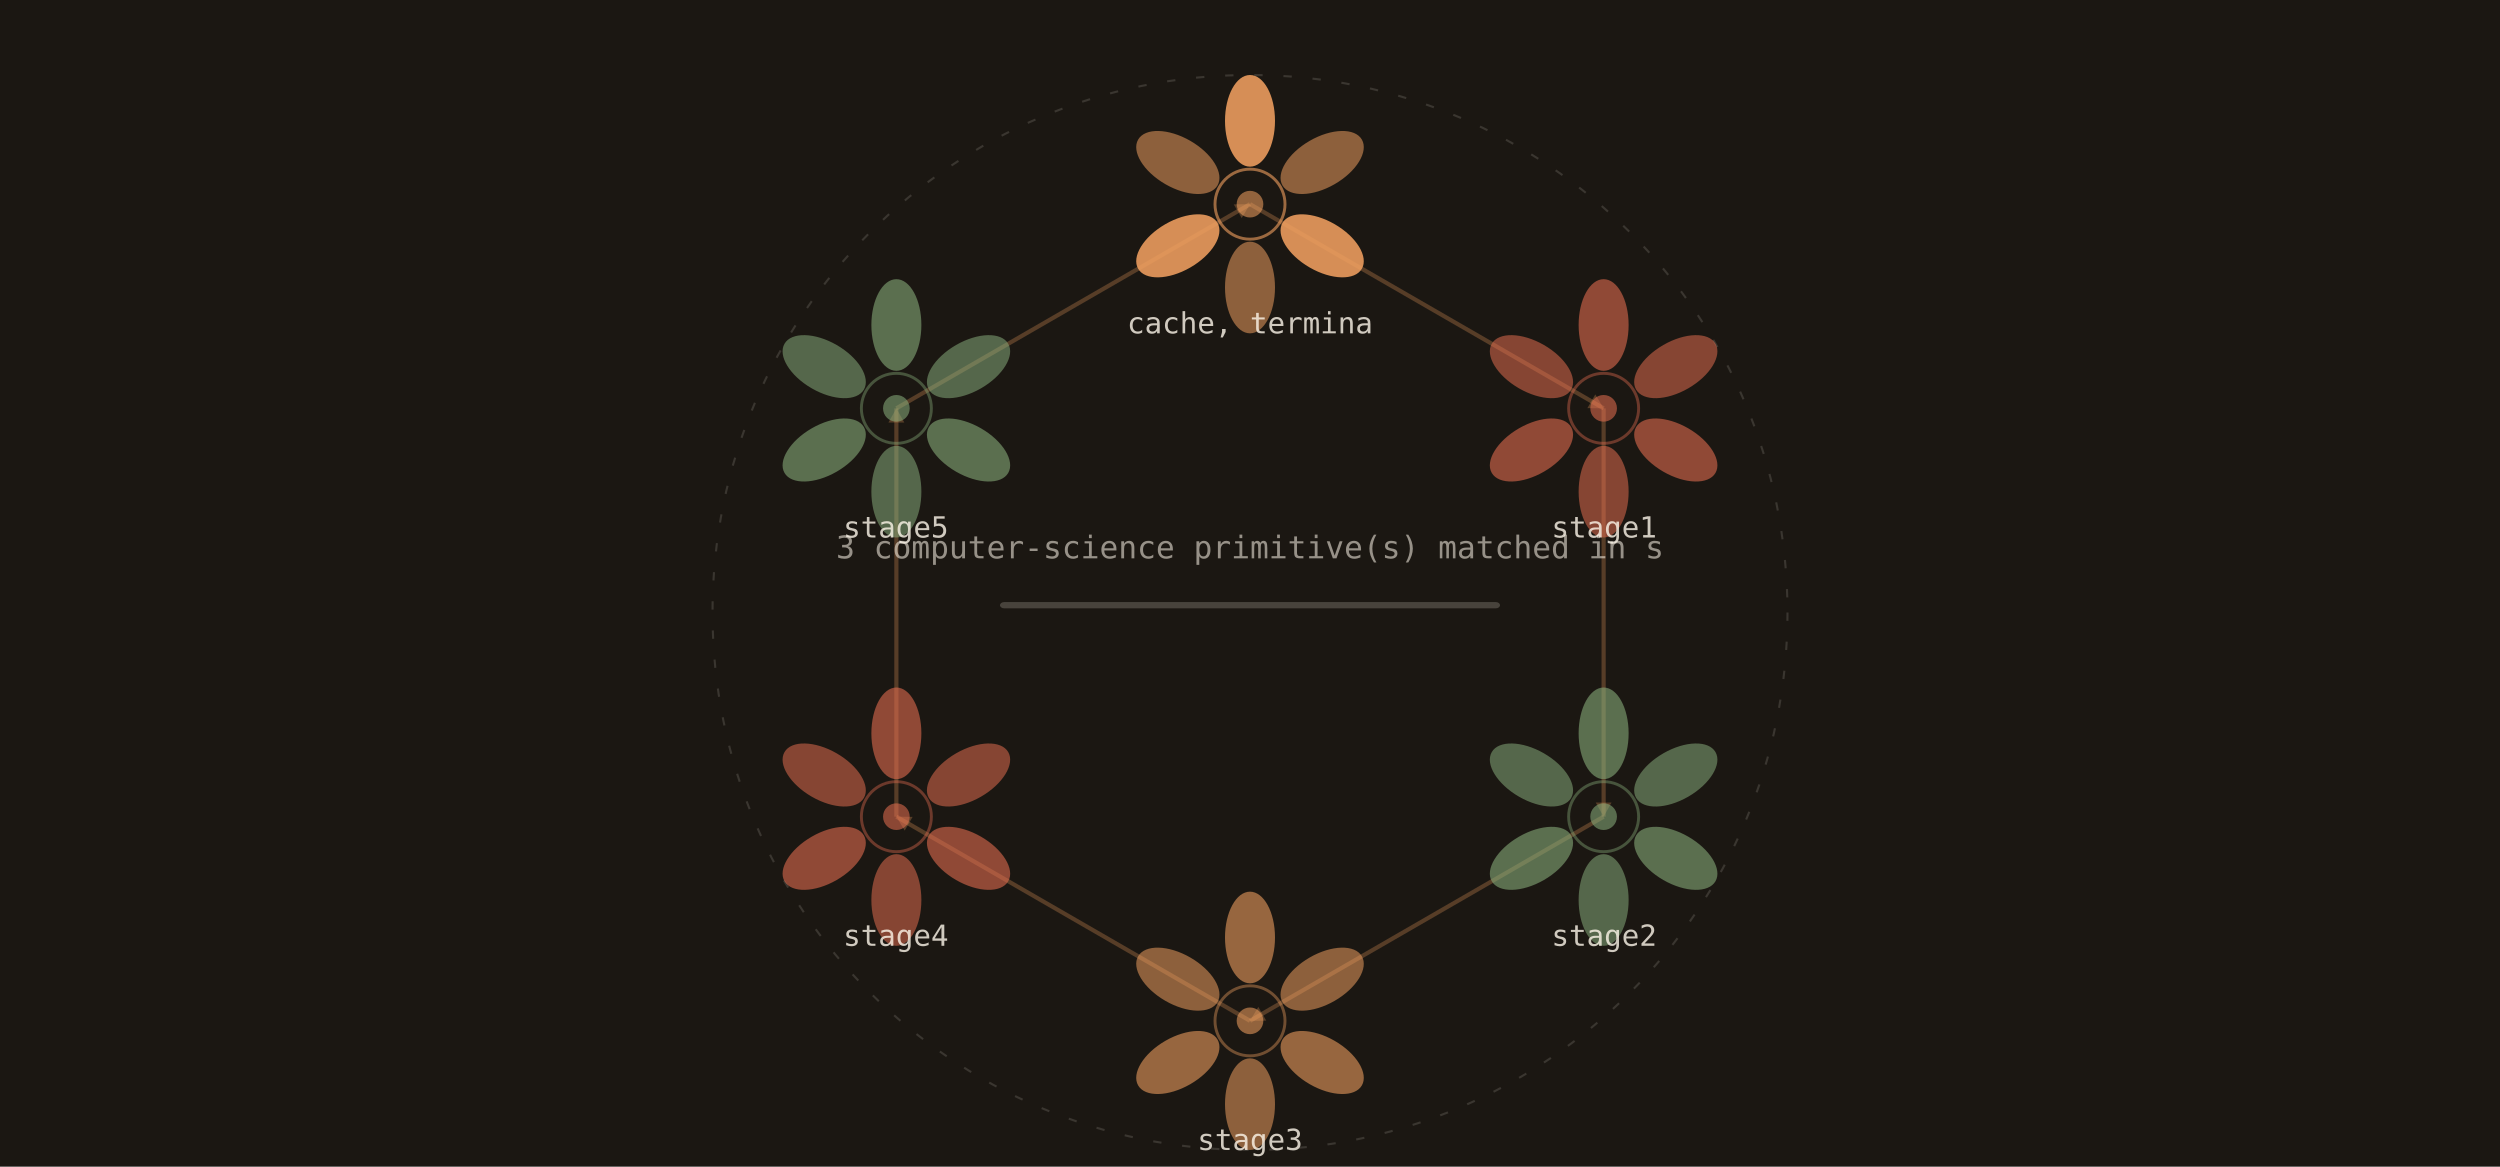
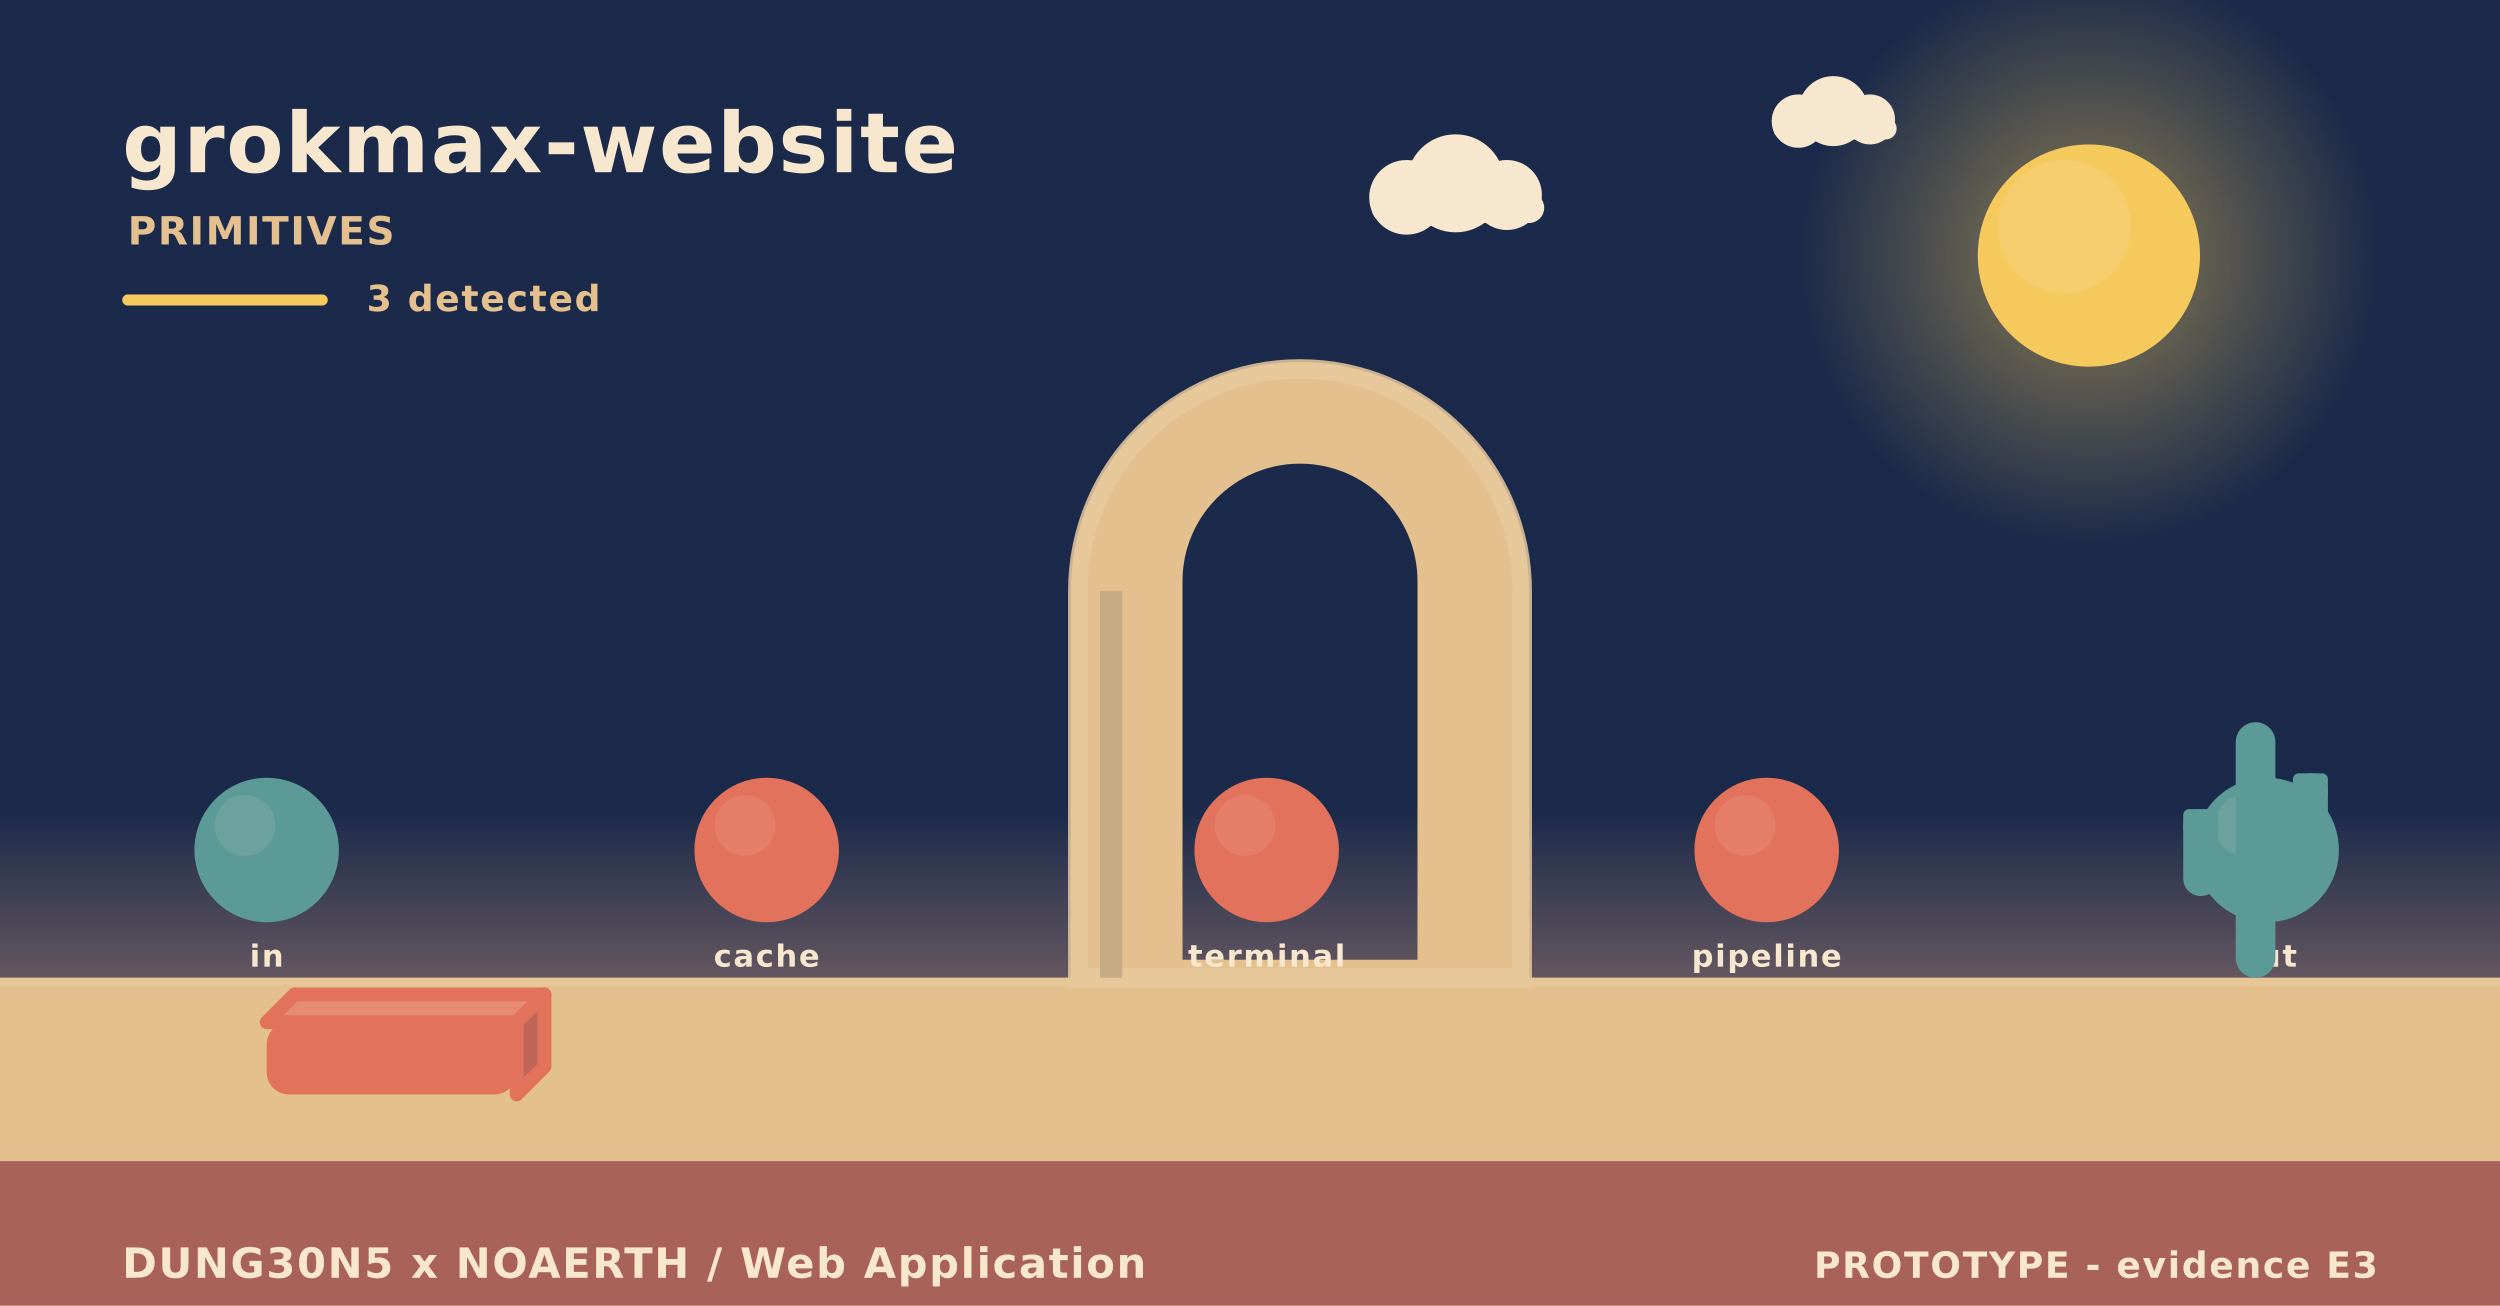
- <svg xmlns="http://www.w3.org/2000/svg" viewBox="0 0 1200 560" width="1200" height="560" role="img" aria-label="grokmax-website state machine">
-   <rect width="1200" height="560" fill="#1b1712" />
-   <defs>
-     <linearGradient id="gs" x1="0" y1="0" x2="1" y2="1">
-       <stop offset="0%" stop-color="#f4a261" />
-       <stop offset="100%" stop-color="#e76f51" />
-     </linearGradient>
-   </defs>
-   <circle cx="600.00" cy="294.00" r="258.00" fill="none" stroke="rgba(253,246,233,0.140)" stroke-width="1.00" opacity="1.00" stroke-dasharray="4 10" />
-   <line x1="600.00" y1="98.00" x2="769.74" y2="196.00" stroke="rgba(244,162,97,0.500)" stroke-width="2.00" opacity="0.55" />
-   <polygon points="769.74,196.00 765.75,189.31 761.95,195.89" fill="rgba(244,162,97,0.500)" opacity="0.55" />
-   <line x1="769.74" y1="196.00" x2="769.74" y2="392.00" stroke="rgba(244,162,97,0.500)" stroke-width="2.00" opacity="0.55" />
-   <polygon points="769.74,392.00 773.54,385.20 765.94,385.20" fill="rgba(244,162,97,0.500)" opacity="0.55" />
-   <line x1="769.74" y1="392.00" x2="600.00" y2="490.00" stroke="rgba(244,162,97,0.500)" stroke-width="2.00" opacity="0.55" />
-   <polygon points="600.00,490.00 607.79,489.89 603.99,483.31" fill="rgba(244,162,97,0.500)" opacity="0.55" />
-   <line x1="600.00" y1="490.00" x2="430.26" y2="392.00" stroke="rgba(244,162,97,0.500)" stroke-width="2.00" opacity="0.55" />
-   <polygon points="430.26,392.00 434.25,398.69 438.05,392.11" fill="rgba(244,162,97,0.500)" opacity="0.55" />
-   <line x1="430.26" y1="392.00" x2="430.26" y2="196.00" stroke="rgba(244,162,97,0.500)" stroke-width="2.00" opacity="0.55" />
-   <polygon points="430.26,196.00 426.46,202.80 434.06,202.80" fill="rgba(244,162,97,0.500)" opacity="0.55" />
-   <line x1="430.26" y1="196.00" x2="600.00" y2="98.00" stroke="rgba(244,162,97,0.500)" stroke-width="2.00" opacity="0.55" />
-   <polygon points="600.00,98.00 592.21,98.11 596.01,104.69" fill="rgba(244,162,97,0.500)" opacity="0.55" />
-   <ellipse cx="600.00" cy="58.00" rx="12.00" ry="22.00" fill="rgba(244,162,97,0.900)" opacity="0.95" transform="rotate(0.0 600.00 58.00)" />
-   <ellipse cx="634.64" cy="78.00" rx="12.00" ry="22.00" fill="rgba(244,162,97,0.550)" opacity="0.95" transform="rotate(60.0 634.64 78.00)" />
-   <ellipse cx="634.64" cy="118.00" rx="12.00" ry="22.00" fill="rgba(244,162,97,0.900)" opacity="0.95" transform="rotate(120.0 634.64 118.00)" />
-   <ellipse cx="600.00" cy="138.00" rx="12.00" ry="22.00" fill="rgba(244,162,97,0.550)" opacity="0.95" transform="rotate(180.0 600.00 138.00)" />
-   <ellipse cx="565.36" cy="118.00" rx="12.00" ry="22.00" fill="rgba(244,162,97,0.900)" opacity="0.95" transform="rotate(240.0 565.36 118.00)" />
-   <ellipse cx="565.36" cy="78.00" rx="12.00" ry="22.00" fill="rgba(244,162,97,0.550)" opacity="0.95" transform="rotate(300.0 565.36 78.00)" />
-   <circle cx="600.00" cy="98.00" r="16.80" fill="none" stroke="rgba(244,162,97,0.900)" stroke-width="1.40" opacity="0.66" />
-   <circle cx="600.00" cy="98.00" r="6.40" fill="rgba(244,162,97,0.550)" opacity="1.00" />
-   <text x="600" y="160" font-family="ui-monospace,Menlo,monospace" font-size="14" fill="rgba(253,246,233,0.800)" text-anchor="middle">cache, termina</text>
-   <ellipse cx="769.74" cy="156.00" rx="12.00" ry="22.00" fill="rgba(231,111,81,0.600)" opacity="0.95" transform="rotate(0.0 769.74 156.00)" />
-   <ellipse cx="804.38" cy="176.00" rx="12.00" ry="22.00" fill="rgba(231,111,81,0.550)" opacity="0.95" transform="rotate(60.0 804.38 176.00)" />
-   <ellipse cx="804.38" cy="216.00" rx="12.00" ry="22.00" fill="rgba(231,111,81,0.600)" opacity="0.95" transform="rotate(120.0 804.38 216.00)" />
-   <ellipse cx="769.74" cy="236.00" rx="12.00" ry="22.00" fill="rgba(231,111,81,0.550)" opacity="0.95" transform="rotate(180.0 769.74 236.00)" />
-   <ellipse cx="735.10" cy="216.00" rx="12.00" ry="22.00" fill="rgba(231,111,81,0.600)" opacity="0.95" transform="rotate(240.0 735.10 216.00)" />
-   <ellipse cx="735.10" cy="176.00" rx="12.00" ry="22.00" fill="rgba(231,111,81,0.550)" opacity="0.95" transform="rotate(300.0 735.10 176.00)" />
-   <circle cx="769.74" cy="196.00" r="16.80" fill="none" stroke="rgba(231,111,81,0.600)" stroke-width="1.40" opacity="0.66" />
-   <circle cx="769.74" cy="196.00" r="6.40" fill="rgba(231,111,81,0.550)" opacity="1.00" />
-   <text x="770" y="258" font-family="ui-monospace,Menlo,monospace" font-size="14" fill="rgba(253,246,233,0.800)" text-anchor="middle">stage1</text>
-   <ellipse cx="769.74" cy="352.00" rx="12.00" ry="22.00" fill="rgba(138,177,125,0.600)" opacity="0.95" transform="rotate(0.0 769.74 352.00)" />
-   <ellipse cx="804.38" cy="372.00" rx="12.00" ry="22.00" fill="rgba(138,177,125,0.550)" opacity="0.95" transform="rotate(60.0 804.38 372.00)" />
-   <ellipse cx="804.38" cy="412.00" rx="12.00" ry="22.00" fill="rgba(138,177,125,0.600)" opacity="0.95" transform="rotate(120.0 804.38 412.00)" />
-   <ellipse cx="769.74" cy="432.00" rx="12.00" ry="22.00" fill="rgba(138,177,125,0.550)" opacity="0.95" transform="rotate(180.0 769.74 432.00)" />
-   <ellipse cx="735.10" cy="412.00" rx="12.00" ry="22.00" fill="rgba(138,177,125,0.600)" opacity="0.95" transform="rotate(240.0 735.10 412.00)" />
-   <ellipse cx="735.10" cy="372.00" rx="12.00" ry="22.00" fill="rgba(138,177,125,0.550)" opacity="0.95" transform="rotate(300.0 735.10 372.00)" />
-   <circle cx="769.74" cy="392.00" r="16.80" fill="none" stroke="rgba(138,177,125,0.600)" stroke-width="1.40" opacity="0.66" />
-   <circle cx="769.74" cy="392.00" r="6.40" fill="rgba(138,177,125,0.550)" opacity="1.00" />
-   <text x="770" y="454" font-family="ui-monospace,Menlo,monospace" font-size="14" fill="rgba(253,246,233,0.800)" text-anchor="middle">stage2</text>
-   <ellipse cx="600.00" cy="450.00" rx="12.00" ry="22.00" fill="rgba(244,162,97,0.600)" opacity="0.95" transform="rotate(0.0 600.00 450.00)" />
-   <ellipse cx="634.64" cy="470.00" rx="12.00" ry="22.00" fill="rgba(244,162,97,0.550)" opacity="0.95" transform="rotate(60.0 634.64 470.00)" />
-   <ellipse cx="634.64" cy="510.00" rx="12.00" ry="22.00" fill="rgba(244,162,97,0.600)" opacity="0.95" transform="rotate(120.0 634.64 510.00)" />
-   <ellipse cx="600.00" cy="530.00" rx="12.00" ry="22.00" fill="rgba(244,162,97,0.550)" opacity="0.95" transform="rotate(180.0 600.00 530.00)" />
-   <ellipse cx="565.36" cy="510.00" rx="12.00" ry="22.00" fill="rgba(244,162,97,0.600)" opacity="0.95" transform="rotate(240.0 565.36 510.00)" />
-   <ellipse cx="565.36" cy="470.00" rx="12.00" ry="22.00" fill="rgba(244,162,97,0.550)" opacity="0.95" transform="rotate(300.0 565.36 470.00)" />
-   <circle cx="600.00" cy="490.00" r="16.80" fill="none" stroke="rgba(244,162,97,0.600)" stroke-width="1.40" opacity="0.66" />
-   <circle cx="600.00" cy="490.00" r="6.40" fill="rgba(244,162,97,0.550)" opacity="1.00" />
-   <text x="600" y="552" font-family="ui-monospace,Menlo,monospace" font-size="14" fill="rgba(253,246,233,0.800)" text-anchor="middle">stage3</text>
-   <ellipse cx="430.26" cy="352.00" rx="12.00" ry="22.00" fill="rgba(231,111,81,0.600)" opacity="0.95" transform="rotate(0.0 430.26 352.00)" />
-   <ellipse cx="464.90" cy="372.00" rx="12.00" ry="22.00" fill="rgba(231,111,81,0.550)" opacity="0.95" transform="rotate(60.0 464.90 372.00)" />
-   <ellipse cx="464.90" cy="412.00" rx="12.00" ry="22.00" fill="rgba(231,111,81,0.600)" opacity="0.95" transform="rotate(120.0 464.90 412.00)" />
-   <ellipse cx="430.26" cy="432.00" rx="12.00" ry="22.00" fill="rgba(231,111,81,0.550)" opacity="0.95" transform="rotate(180.0 430.26 432.00)" />
-   <ellipse cx="395.62" cy="412.00" rx="12.00" ry="22.00" fill="rgba(231,111,81,0.600)" opacity="0.95" transform="rotate(240.0 395.62 412.00)" />
-   <ellipse cx="395.62" cy="372.00" rx="12.00" ry="22.00" fill="rgba(231,111,81,0.550)" opacity="0.95" transform="rotate(300.0 395.62 372.00)" />
-   <circle cx="430.26" cy="392.00" r="16.80" fill="none" stroke="rgba(231,111,81,0.600)" stroke-width="1.40" opacity="0.66" />
-   <circle cx="430.26" cy="392.00" r="6.40" fill="rgba(231,111,81,0.550)" opacity="1.00" />
-   <text x="430" y="454" font-family="ui-monospace,Menlo,monospace" font-size="14" fill="rgba(253,246,233,0.800)" text-anchor="middle">stage4</text>
-   <ellipse cx="430.26" cy="156.00" rx="12.00" ry="22.00" fill="rgba(138,177,125,0.600)" opacity="0.95" transform="rotate(0.0 430.26 156.00)" />
-   <ellipse cx="464.90" cy="176.00" rx="12.00" ry="22.00" fill="rgba(138,177,125,0.550)" opacity="0.95" transform="rotate(60.0 464.90 176.00)" />
-   <ellipse cx="464.90" cy="216.00" rx="12.00" ry="22.00" fill="rgba(138,177,125,0.600)" opacity="0.95" transform="rotate(120.0 464.90 216.00)" />
-   <ellipse cx="430.26" cy="236.00" rx="12.00" ry="22.00" fill="rgba(138,177,125,0.550)" opacity="0.95" transform="rotate(180.0 430.26 236.00)" />
-   <ellipse cx="395.62" cy="216.00" rx="12.00" ry="22.00" fill="rgba(138,177,125,0.600)" opacity="0.95" transform="rotate(240.0 395.62 216.00)" />
-   <ellipse cx="395.62" cy="176.00" rx="12.00" ry="22.00" fill="rgba(138,177,125,0.550)" opacity="0.95" transform="rotate(300.0 395.62 176.00)" />
-   <circle cx="430.26" cy="196.00" r="16.80" fill="none" stroke="rgba(138,177,125,0.600)" stroke-width="1.40" opacity="0.66" />
-   <circle cx="430.26" cy="196.00" r="6.40" fill="rgba(138,177,125,0.550)" opacity="1.00" />
-   <text x="430" y="258" font-family="ui-monospace,Menlo,monospace" font-size="14" fill="rgba(253,246,233,0.800)" text-anchor="middle">stage5</text>
-   <rect x="480.00" y="289.00" width="240.00" height="3.00" rx="2.00" fill="rgba(253,246,233,0.200)" opacity="1.00" />
-   <text x="600" y="268" font-family="ui-monospace,Menlo,monospace" font-size="15" fill="rgba(253,246,233,0.550)" text-anchor="middle">3 computer-science primitive(s) matched in s</text>
+ <svg xmlns="http://www.w3.org/2000/svg" width="900" height="470" viewBox="0 0 900 470" role="img" aria-label="grokmax-website - how it behaves">
+   <linearGradient id="skys" x1="0" y1="0" x2="0" y2="1">
+     <stop offset="0" stop-color="#1b2a4a" />
+     <stop offset="0.62" stop-color="#1b2a4a" />
+     <stop offset="1" stop-color="#f3ad8a" />
+   </linearGradient>
+   <rect width="900" height="470" fill="url(#skys)" />
+   <radialGradient id="suns">
+     <stop offset="0.35" stop-color="#f5c95c" stop-opacity="0.34" />
+     <stop offset="1" stop-color="#f5c95c" stop-opacity="0" />
+   </radialGradient>
+   <circle cx="752" cy="92" r="104" fill="url(#suns)" />
+   <circle cx="752" cy="92" r="40" fill="#f5c95c" />
+   <circle cx="743.2" cy="81.6" r="24" fill="#f5d27e" opacity="0.5" />
+   <g>
+     <circle cx="524" cy="66" r="17.64" fill="#f6e7ce" />
+     <circle cx="506.36" cy="71.04" r="13.44" fill="#f6e7ce" />
+     <circle cx="542.48" cy="70.2" r="12.6" fill="#f6e7ce" />
+     <rect x="493.76" y="69.36" width="62.16" height="10.92" rx="5.46" fill="#f6e7ce" />
+   </g>
+   <g>
+     <circle cx="660" cy="40" r="12.6" fill="#f6e7ce" />
+     <circle cx="647.4" cy="43.6" r="9.6" fill="#f6e7ce" />
+     <circle cx="673.2" cy="43" r="9" fill="#f6e7ce" />
+     <rect x="638.4" y="42.4" width="44.4" height="7.8" rx="3.9" fill="#f6e7ce" />
+   </g>
+   <rect x="0" y="352" width="900" height="118" fill="#e3c08d" />
+   <rect x="0" y="352" width="900" height="3" fill="#e6c596" />
+   <text x="44" y="62" font-family="Verdana,DejaVu Sans,sans-serif" font-size="30" font-weight="700" letter-spacing="0.6" fill="#f6e7ce" text-anchor="start">grokmax-website</text>
+   <text x="46" y="88" font-family="Verdana,DejaVu Sans,sans-serif" font-size="14" font-weight="700" letter-spacing="0.6" fill="#e3c08d" text-anchor="start">PRIMITIVES</text>
+   <rect x="44" y="106" width="74" height="4" rx="2" fill="#f5c95c" />
+   <text x="132" y="112" font-family="Verdana,DejaVu Sans,sans-serif" font-size="13" font-weight="700" letter-spacing="0.6" fill="#e3c08d" text-anchor="start">3 detected</text>
+   <path d="M388,352 L388,212.8 A80,80 0 0 1 548,212.8 L548,352 Z M423.2,348 L423.2,209.22 A44.8,44.8 0 0 1 512.8,209.22 L512.8,348 Z" fill="#e3c08d" fill-rule="evenodd" stroke="#e3c08d" stroke-width="5" stroke-linejoin="round" />
+   <path d="M388,352 L388,212.8 A80,80 0 0 1 548,212.8 L548,352 Z" fill="none" stroke="#e8c99d" stroke-width="7" stroke-linecap="round" opacity="0.85" />
+   <rect x="396" y="212.8" width="8" height="139.2" fill="#c7ab84" />
+   <circle cx="96" cy="306" r="26" fill="#5b9a97" />
+   <circle cx="88.2" cy="297.16" r="10.92" fill="#7aa9a2" opacity="0.55" />
+   <text x="96" y="348" font-family="Verdana,DejaVu Sans,sans-serif" font-size="11" font-weight="700" letter-spacing="0.6" fill="#f6e7ce" text-anchor="middle">in</text>
+   <circle cx="276" cy="306" r="26" fill="#e2725b" />
+   <circle cx="268.2" cy="297.16" r="10.92" fill="#e68972" opacity="0.55" />
+   <text x="276" y="348" font-family="Verdana,DejaVu Sans,sans-serif" font-size="11" font-weight="700" letter-spacing="0.6" fill="#f6e7ce" text-anchor="middle">cache</text>
+   <circle cx="456" cy="306" r="26" fill="#e2725b" />
+   <circle cx="448.2" cy="297.16" r="10.92" fill="#e68972" opacity="0.55" />
+   <text x="456" y="348" font-family="Verdana,DejaVu Sans,sans-serif" font-size="11" font-weight="700" letter-spacing="0.6" fill="#f6e7ce" text-anchor="middle">terminal</text>
+   <circle cx="636" cy="306" r="26" fill="#e2725b" />
+   <circle cx="628.2" cy="297.16" r="10.92" fill="#e68972" opacity="0.55" />
+   <text x="636" y="348" font-family="Verdana,DejaVu Sans,sans-serif" font-size="11" font-weight="700" letter-spacing="0.6" fill="#f6e7ce" text-anchor="middle">pipeline</text>
+   <circle cx="816" cy="306" r="26" fill="#5b9a97" />
+   <circle cx="808.2" cy="297.16" r="10.92" fill="#7aa9a2" opacity="0.55" />
+   <text x="816" y="348" font-family="Verdana,DejaVu Sans,sans-serif" font-size="11" font-weight="700" letter-spacing="0.6" fill="#f6e7ce" text-anchor="middle">out</text>
+   <path d="M96,368 L186,368 L196,358 L106,358 Z" fill="#e68c74" stroke="#e2725b" stroke-width="5" stroke-linejoin="round" />
+   <path d="M186,368 L196,358 L196,384 L186,394 Z" fill="#c06658" stroke="#e2725b" stroke-width="5" stroke-linejoin="round" />
+   <rect x="96" y="368" width="90" height="26" rx="8" fill="#e2725b" />
+   <rect x="804.86" y="260" width="14.28" height="92" rx="7.14" fill="#5b9a97" />
+   <rect x="785.96" y="291.28" width="12.6" height="31.28" rx="6.3" fill="#5b9a97" />
+   <rect x="785.96" y="291.28" width="12.6" height="9.2" rx="2.1" fill="#5b9a97" />
+   <rect x="825.44" y="278.4" width="12.6" height="31.28" rx="6.3" fill="#5b9a97" />
+   <rect x="825.44" y="278.4" width="12.6" height="9.2" rx="2.1" fill="#5b9a97" />
+   <rect x="0" y="418" width="900" height="52" rx="0" fill="#a65c56" opacity="0.94" />
+   <text x="44" y="460" font-family="Verdana,DejaVu Sans,sans-serif" font-size="15" font-weight="700" letter-spacing="0.6" fill="#f6e7ce" text-anchor="start">DUNG30N5 x NOAERTH  /  Web Application</text>
+   <text x="856" y="460" font-family="Verdana,DejaVu Sans,sans-serif" font-size="13" font-weight="700" letter-spacing="0.6" fill="#f6e7ce" text-anchor="end">PROTOTYPE  -  evidence E3</text>
</svg>
